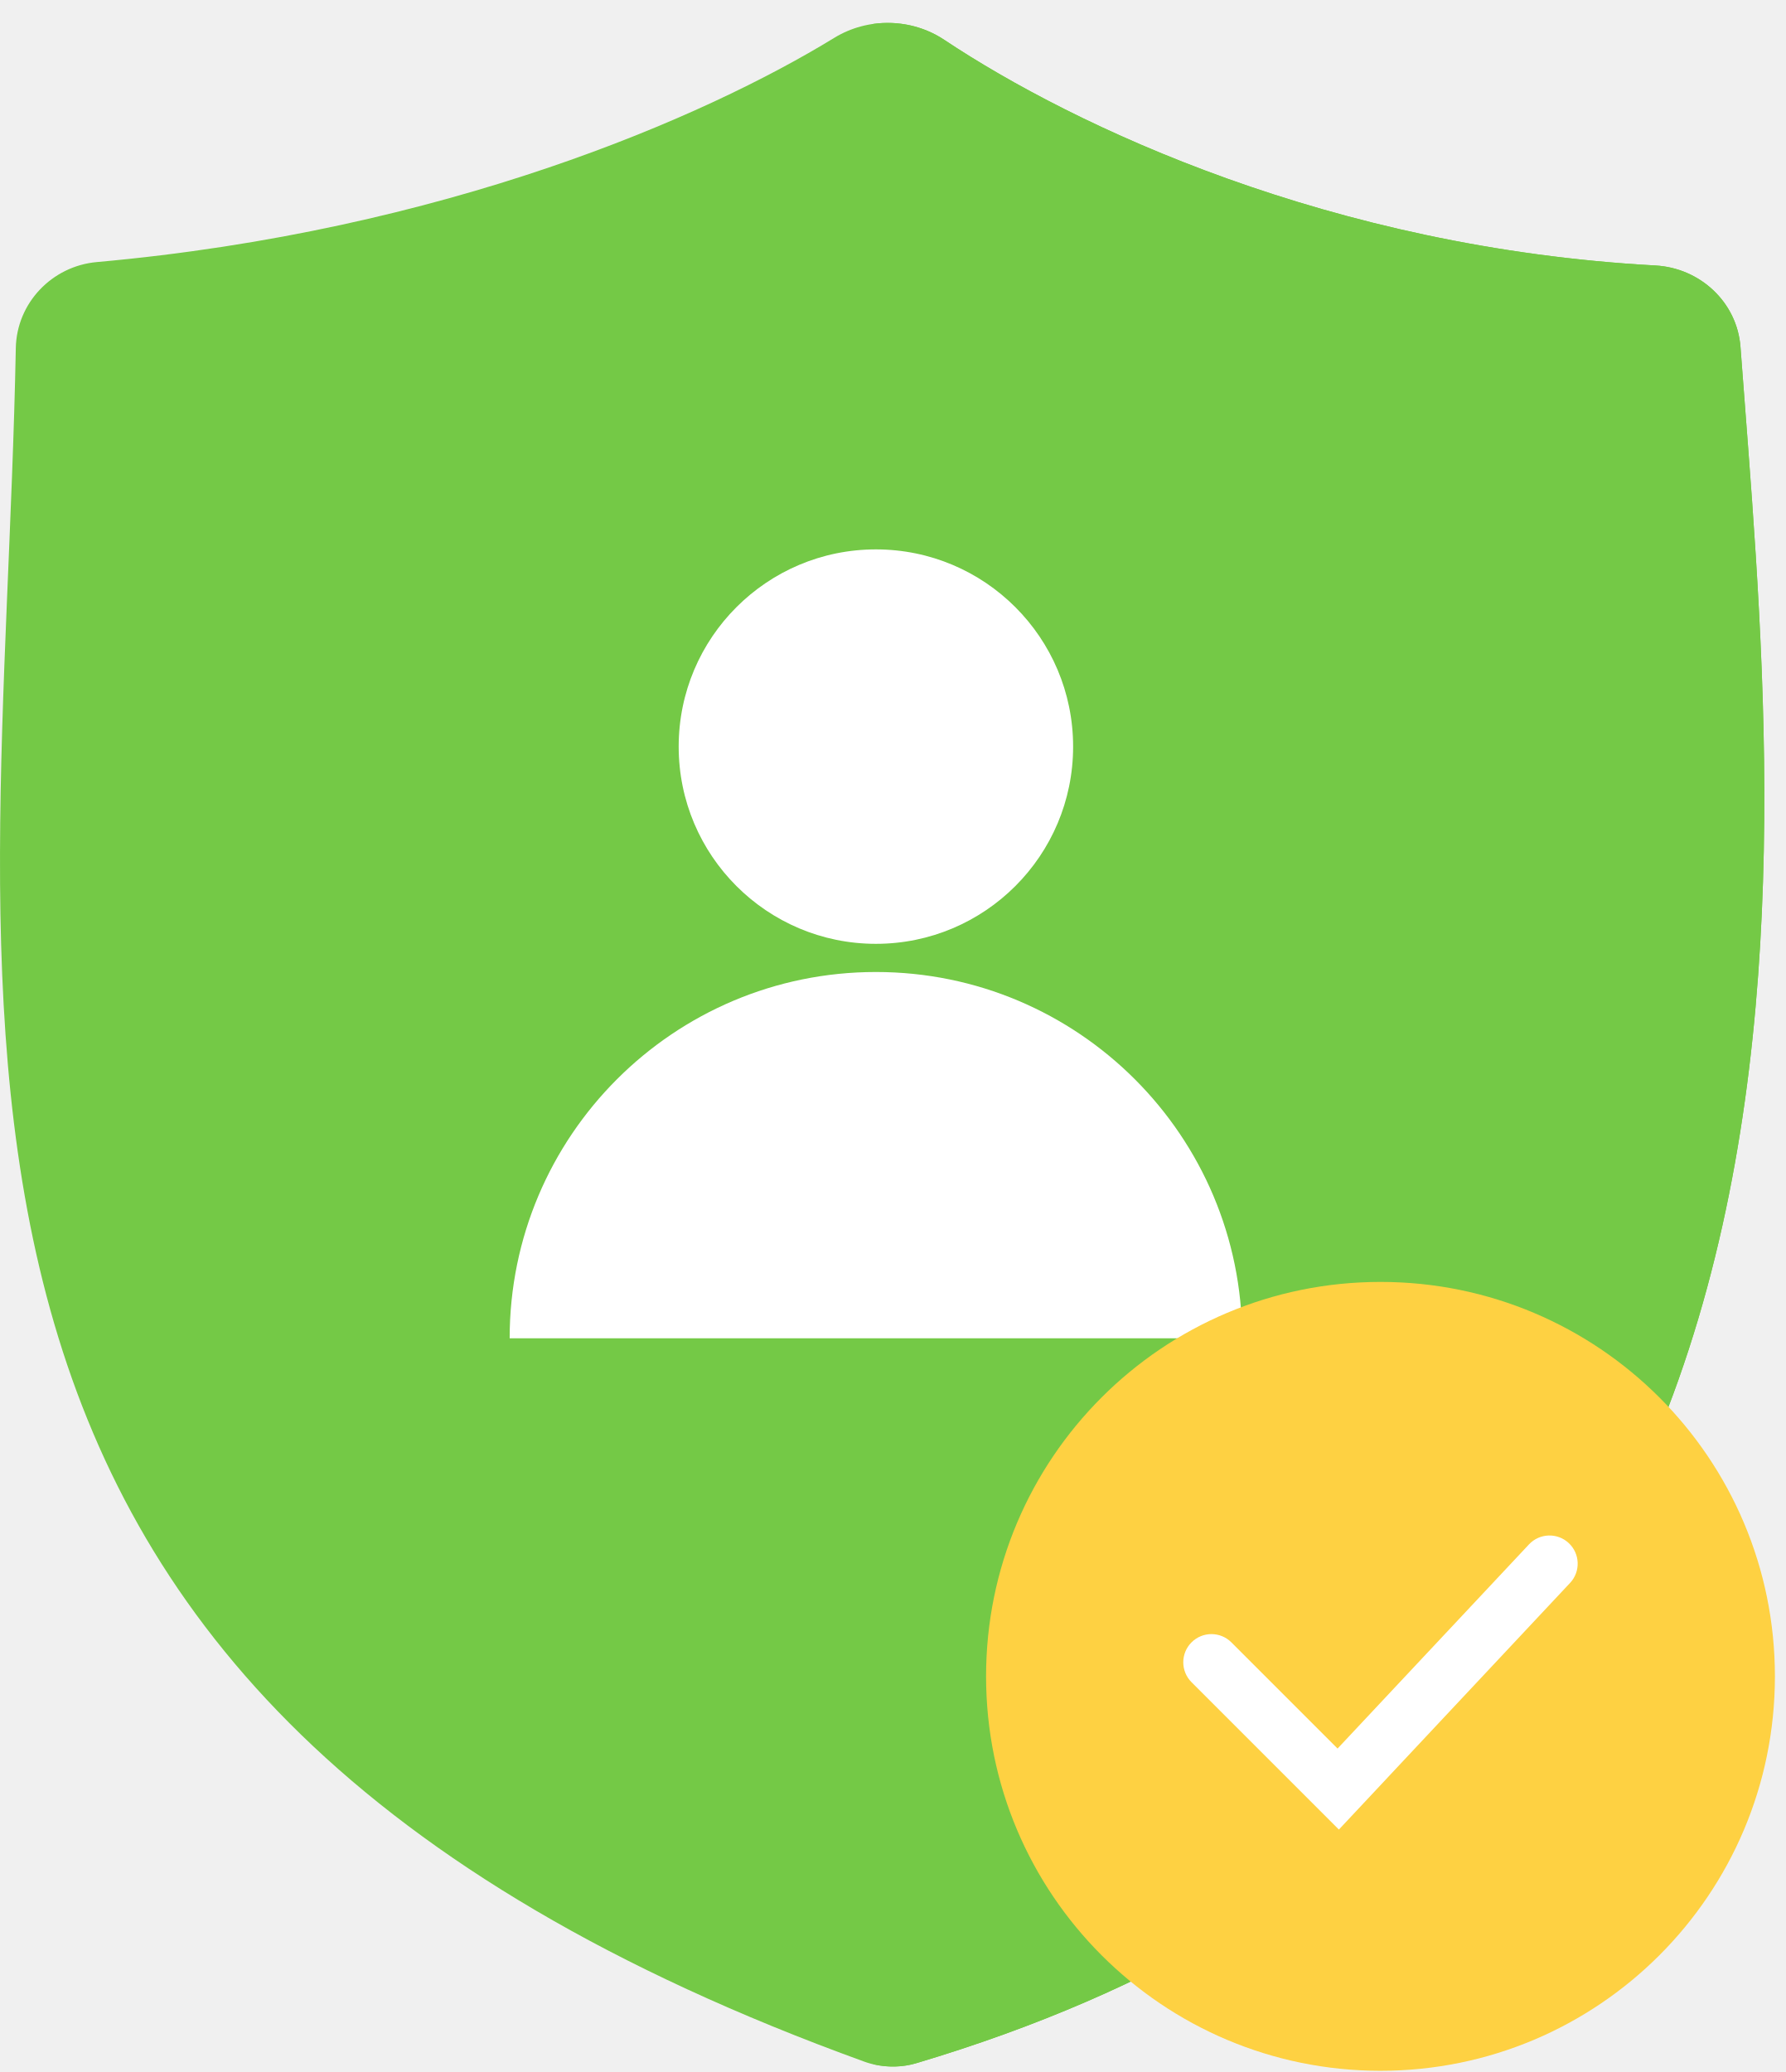
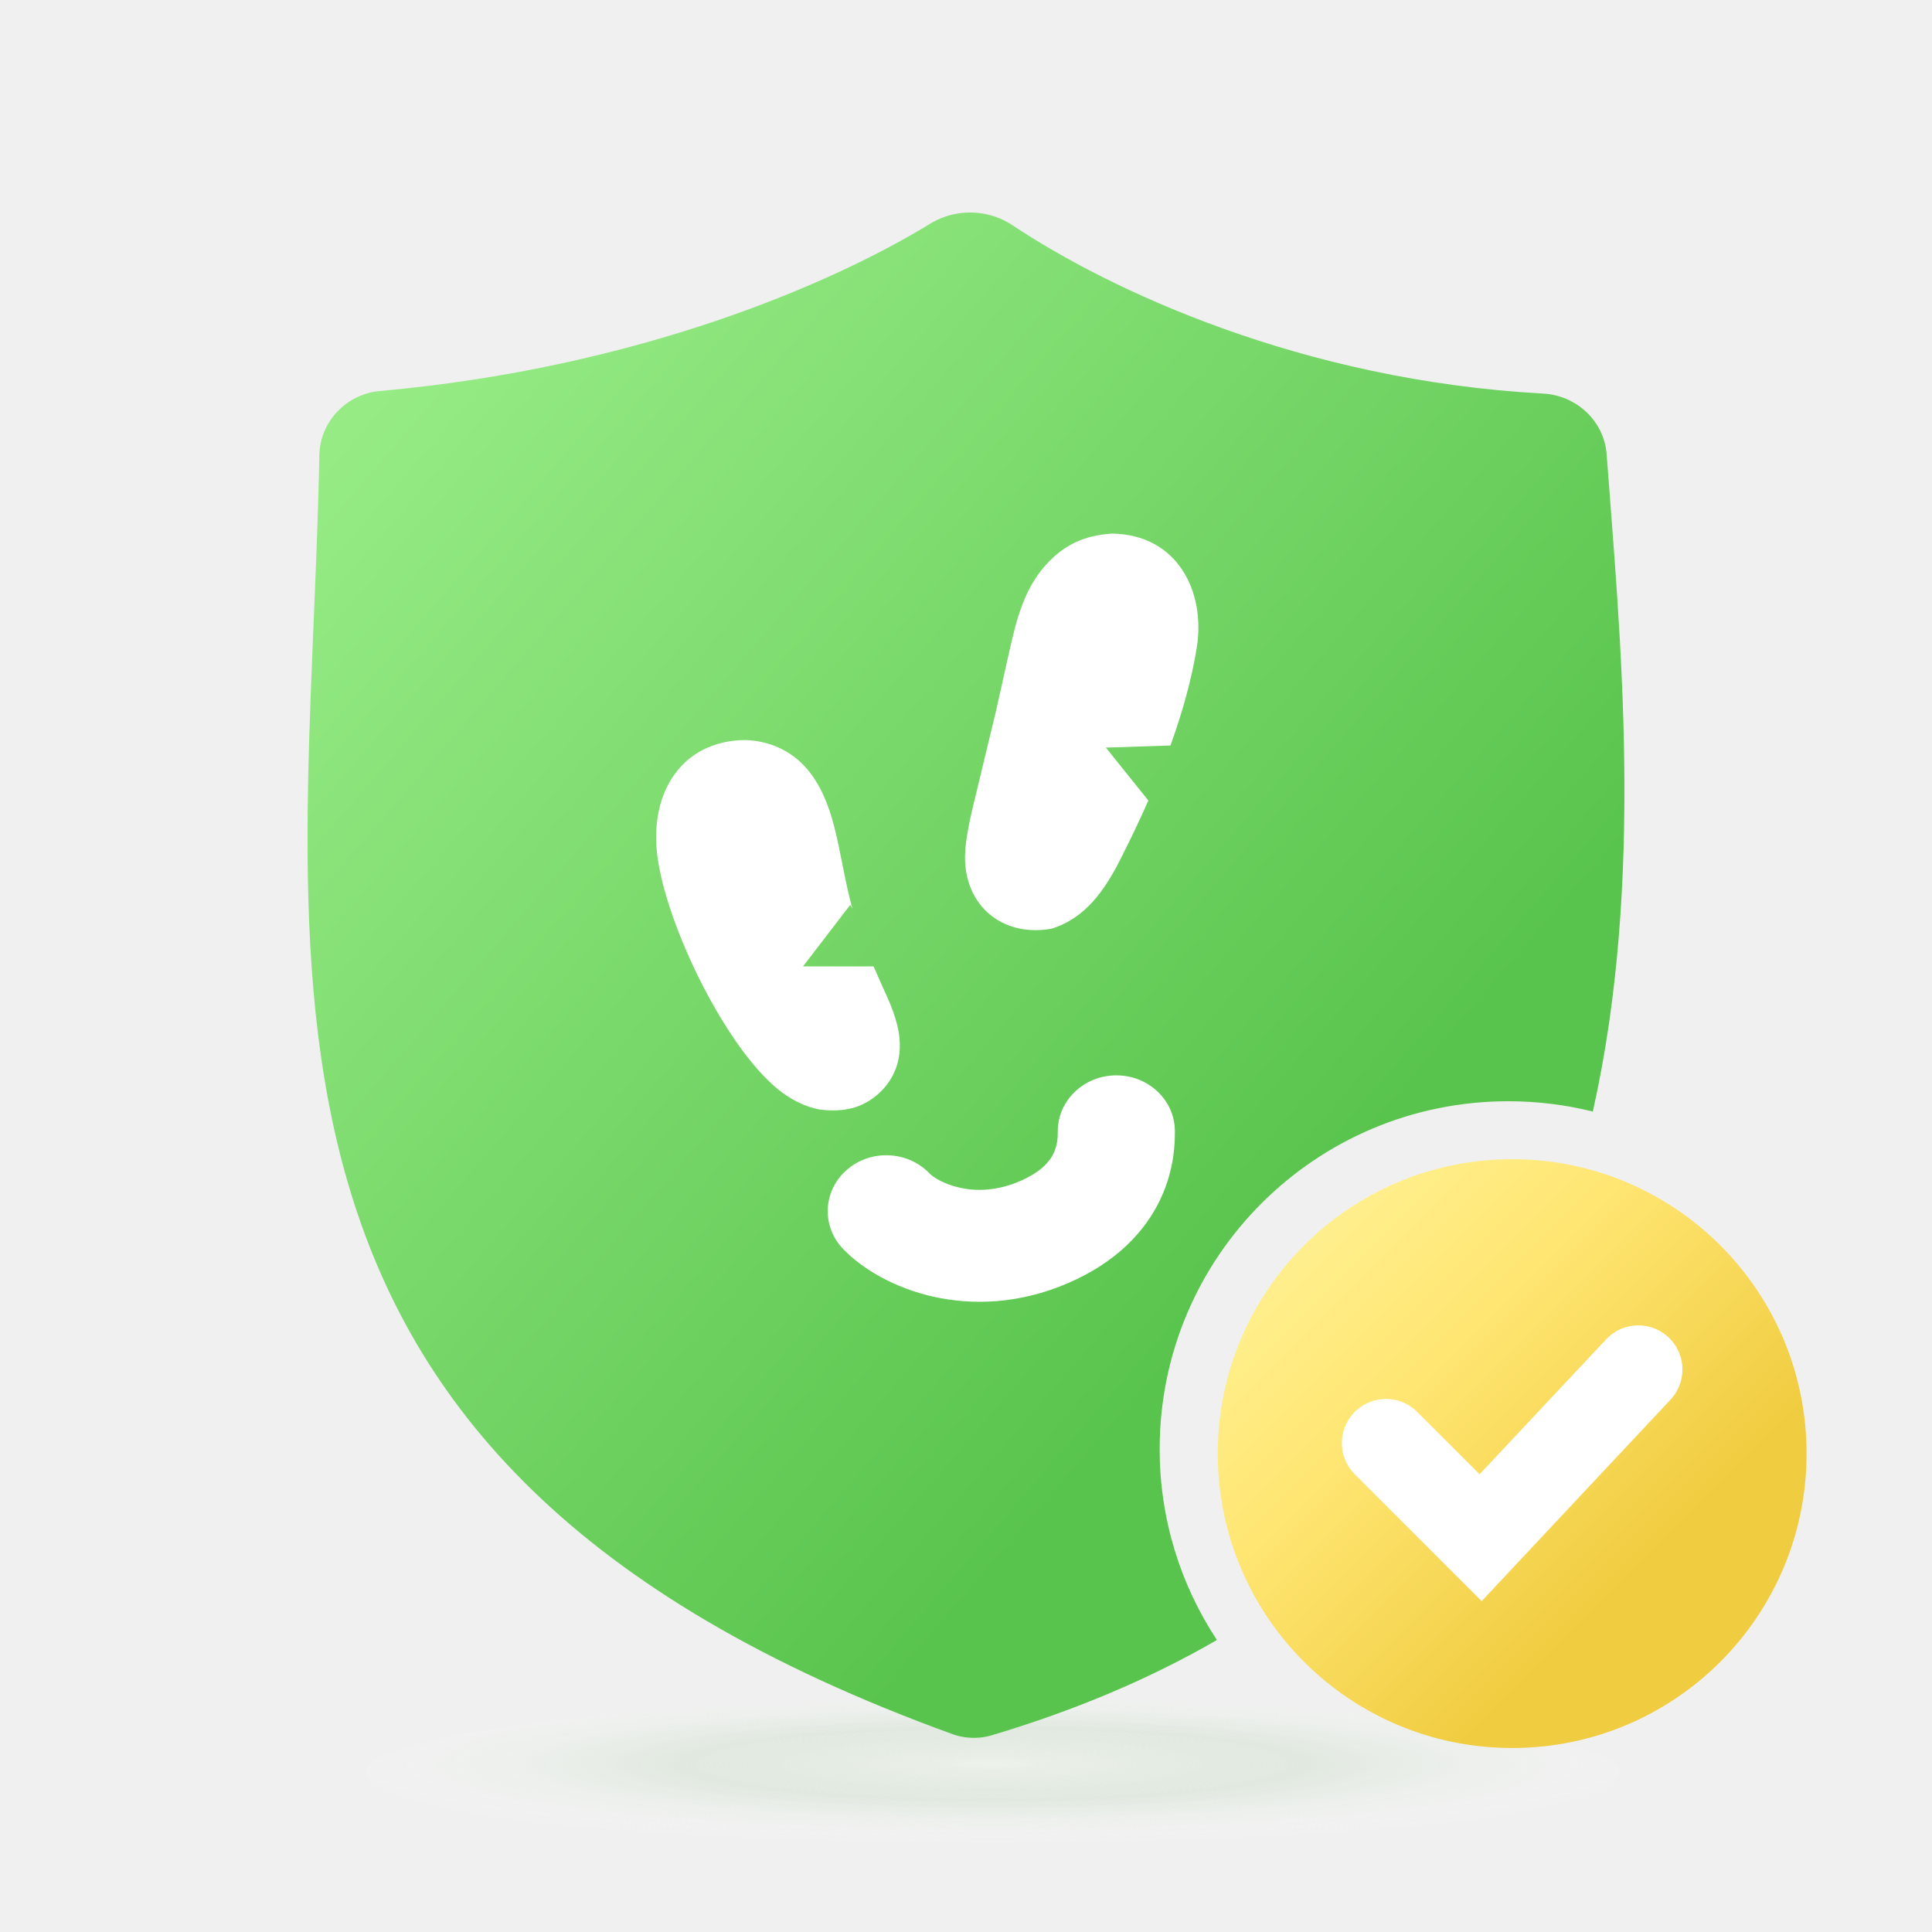
- <svg xmlns="http://www.w3.org/2000/svg" width="137" height="159" viewBox="0 0 137 159" fill="none">
-   <g id="on-03" clip-path="url(#clip0_919_30)">
-     <g id="container">
-       <g id="content">
-         <g id="image">
-           <g id="Frame 161">
-             <path id="Vector 195" d="M7.431 20.11C34.106 17.719 54.076 8.996 64.021 2.904C66.605 1.321 69.944 1.38 72.467 3.06C82.471 9.72 102.182 19.019 127.033 20.372C130.467 20.559 133.312 23.198 133.566 26.627C136.461 65.822 144.904 136.115 70.303 158.328C69.027 158.708 67.579 158.659 66.327 158.206C-11.633 129.964 0.211 79.234 1.213 26.709C1.279 23.254 3.988 20.418 7.431 20.11Z" fill="#74C946" />
-             <path id="Intersect" d="M67.022 1.836C68.897 1.575 70.85 1.982 72.468 3.059C82.472 9.719 102.182 19.018 127.033 20.372C130.466 20.559 133.312 23.199 133.565 26.628C136.461 65.822 144.904 136.115 70.303 158.329C69.258 158.64 68.097 158.656 67.022 158.405V1.836Z" fill="#74C946" />
-             <path id="Union" d="M67.217 74.589C82.739 74.589 95.322 87.173 95.322 102.695H39.111C39.111 87.173 51.694 74.589 67.217 74.589ZM67.217 42.159C75.575 42.159 82.351 48.935 82.351 57.293C82.351 65.651 75.575 72.427 67.217 72.427C58.859 72.427 52.082 65.651 52.082 57.293C52.082 48.935 58.859 42.159 67.217 42.159Z" fill="white" />
-             <g id="Group 8">
-               <ellipse id="Ellipse 109" cx="105.939" cy="128.639" rx="30.268" ry="30.268" fill="#FED142" />
-               <path id="Vector 196 (Stroke)" d="M117.333 118.514C118.15 117.643 119.517 117.598 120.388 118.414C121.259 119.231 121.304 120.598 120.488 121.469L102.746 140.395L91.438 129.087C90.594 128.243 90.594 126.874 91.438 126.03C92.282 125.186 93.651 125.186 94.495 126.03L102.645 134.18L117.333 118.514Z" fill="white" />
-             </g>
+ <svg xmlns="http://www.w3.org/2000/svg" width="160" height="160" viewBox="0 0 160 160" fill="none">
+   <g id="on-03">
+     <g id="illust">
+       <g id="Frame 161">
+         <ellipse id="Ellipse 97" cx="82.198" cy="146.824" rx="51.916" ry="6.024" fill="url(#paint0_radial_919_30)" />
+         <g id="Group 8">
+           <path id="Subtract" d="M77.039 18.524C78.451 17.658 80.144 17.403 81.72 17.75C81.724 17.751 81.728 17.753 81.731 17.753C81.909 17.793 82.085 17.839 82.259 17.894C82.277 17.9 82.296 17.905 82.314 17.911L82.566 17.999C82.638 18.026 82.711 18.055 82.782 18.085C82.799 18.091 82.816 18.098 82.832 18.105C82.993 18.173 83.15 18.25 83.305 18.331C83.33 18.345 83.356 18.357 83.38 18.371C83.436 18.401 83.49 18.432 83.545 18.464C83.57 18.479 83.596 18.494 83.622 18.51C83.696 18.555 83.77 18.6 83.843 18.649C91.901 24.014 107.779 31.504 127.796 32.594C130.561 32.745 132.853 34.871 133.057 37.633C134.151 52.453 136.229 72.792 131.912 92.055C129.669 91.497 127.323 91.2 124.908 91.2C108.964 91.2 96.039 104.094 96.039 120C96.039 125.843 97.784 131.277 100.781 135.817C95.416 138.924 89.229 141.594 82.099 143.717C82.008 143.745 81.915 143.768 81.822 143.789C81.797 143.795 81.771 143.801 81.745 143.806C81.651 143.827 81.556 143.845 81.46 143.86C81.453 143.861 81.445 143.862 81.437 143.863C80.589 143.991 79.693 143.908 78.896 143.619C16.1 120.87 25.639 80.007 26.447 37.699C26.5 34.915 28.684 32.632 31.457 32.383C52.943 30.457 69.028 23.431 77.039 18.524Z" fill="url(#paint1_linear_919_30)" />
+           <g id="Subtract_2">
+             <path d="M92.451 89.056C95.129 89.056 97.3 91.13 97.3 93.687C97.3 94.51 97.297 96.775 96.103 99.305C94.853 101.952 92.481 104.528 88.442 106.266C80.399 109.727 73.001 106.742 69.824 103.433C68.014 101.547 68.147 98.618 70.122 96.889C72.096 95.161 75.164 95.289 76.974 97.174C77.608 97.834 80.603 99.48 84.457 97.821C86.366 97 86.995 96.06 87.259 95.499C87.579 94.822 87.601 94.189 87.601 93.688C87.601 91.13 89.773 89.056 92.451 89.056Z" fill="white" />
+             <path d="M61.191 61.305C61.559 61.285 61.806 61.282 62.176 61.316C63.99 61.47 65.659 62.31 66.8 63.642C67.971 64.989 68.643 66.734 69.072 68.409C69.653 70.676 69.97 72.996 70.589 75.255L70.409 74.941L66.5 80.036H72.347C72.722 80.899 73.111 81.757 73.495 82.618C74.146 84.087 74.668 85.654 74.48 87.265C74.324 88.699 73.555 90.013 72.349 90.907C71.016 91.903 69.562 92.078 67.921 91.896C66.589 91.647 65.435 91.026 64.416 90.197C59.864 86.49 54.775 75.787 54.371 70.204C54.198 67.819 54.708 65.279 56.433 63.434C57.662 62.122 59.354 61.427 61.191 61.305Z" fill="white" />
+             <path d="M92.067 44.191C97.51 44.244 99.862 49.006 99.109 53.648C98.674 56.329 97.901 59.056 96.934 61.738L91.583 61.913L95.101 66.295C94.359 67.98 93.569 69.624 92.767 71.202C91.51 73.676 89.905 76.053 87.073 76.912C83.287 77.589 80.244 75.335 79.94 71.601C79.784 69.693 80.536 67.01 80.988 65.096L82.479 58.908L83.561 54.064C84.153 51.457 84.758 48.809 86.657 46.736C88.158 45.096 89.81 44.344 92.067 44.191Z" fill="white" />
          </g>
+           <ellipse id="Ellipse 109" cx="125.231" cy="120.381" rx="24.381" ry="24.381" fill="url(#paint2_linear_919_30)" />
+           <path id="Union" fill-rule="evenodd" clip-rule="evenodd" d="M133.145 110.781C134.491 109.484 136.609 109.414 138.037 110.623L138.177 110.748L138.178 110.749C139.604 112.086 139.72 114.297 138.471 115.773L138.346 115.913L122.703 132.601L112.197 122.094C110.77 120.667 110.77 118.353 112.197 116.926L112.334 116.796C113.722 115.542 115.841 115.542 117.229 116.796L117.365 116.926L122.533 122.092L133.013 110.916L133.145 110.781Z" fill="white" />
        </g>
      </g>
    </g>
  </g>
  <defs>
-     <clipPath id="clip0_919_30">
-       <rect width="360" height="800" fill="white" transform="translate(-112.303 -333.546)" />
-     </clipPath>
+     <radialGradient id="paint0_radial_919_30" cx="0" cy="0" r="1" gradientUnits="userSpaceOnUse" gradientTransform="translate(82.1977 146.071) scale(58.4058 6.77647)">
+       <stop stop-color="#ECF2E9" stop-opacity="0.8" />
+       <stop offset="0.45" stop-color="#D4E3D2" stop-opacity="0.55" />
+       <stop offset="1" stop-color="white" stop-opacity="0" />
+     </radialGradient>
+     <linearGradient id="paint1_linear_919_30" x1="-13.089" y1="62.262" x2="75.279" y2="138.554" gradientUnits="userSpaceOnUse">
+       <stop stop-color="#9EF08C" />
+       <stop offset="0.5" stop-color="#7DDB6E" />
+       <stop offset="1" stop-color="#59C44D" />
+     </linearGradient>
+     <linearGradient id="paint2_linear_919_30" x1="83.609" y1="113.24" x2="118.09" y2="147.72" gradientUnits="userSpaceOnUse">
+       <stop stop-color="#FFF59E" />
+       <stop offset="0.5" stop-color="#FFE673" />
+       <stop offset="1" stop-color="#F0CC40" />
+     </linearGradient>
  </defs>
</svg>
